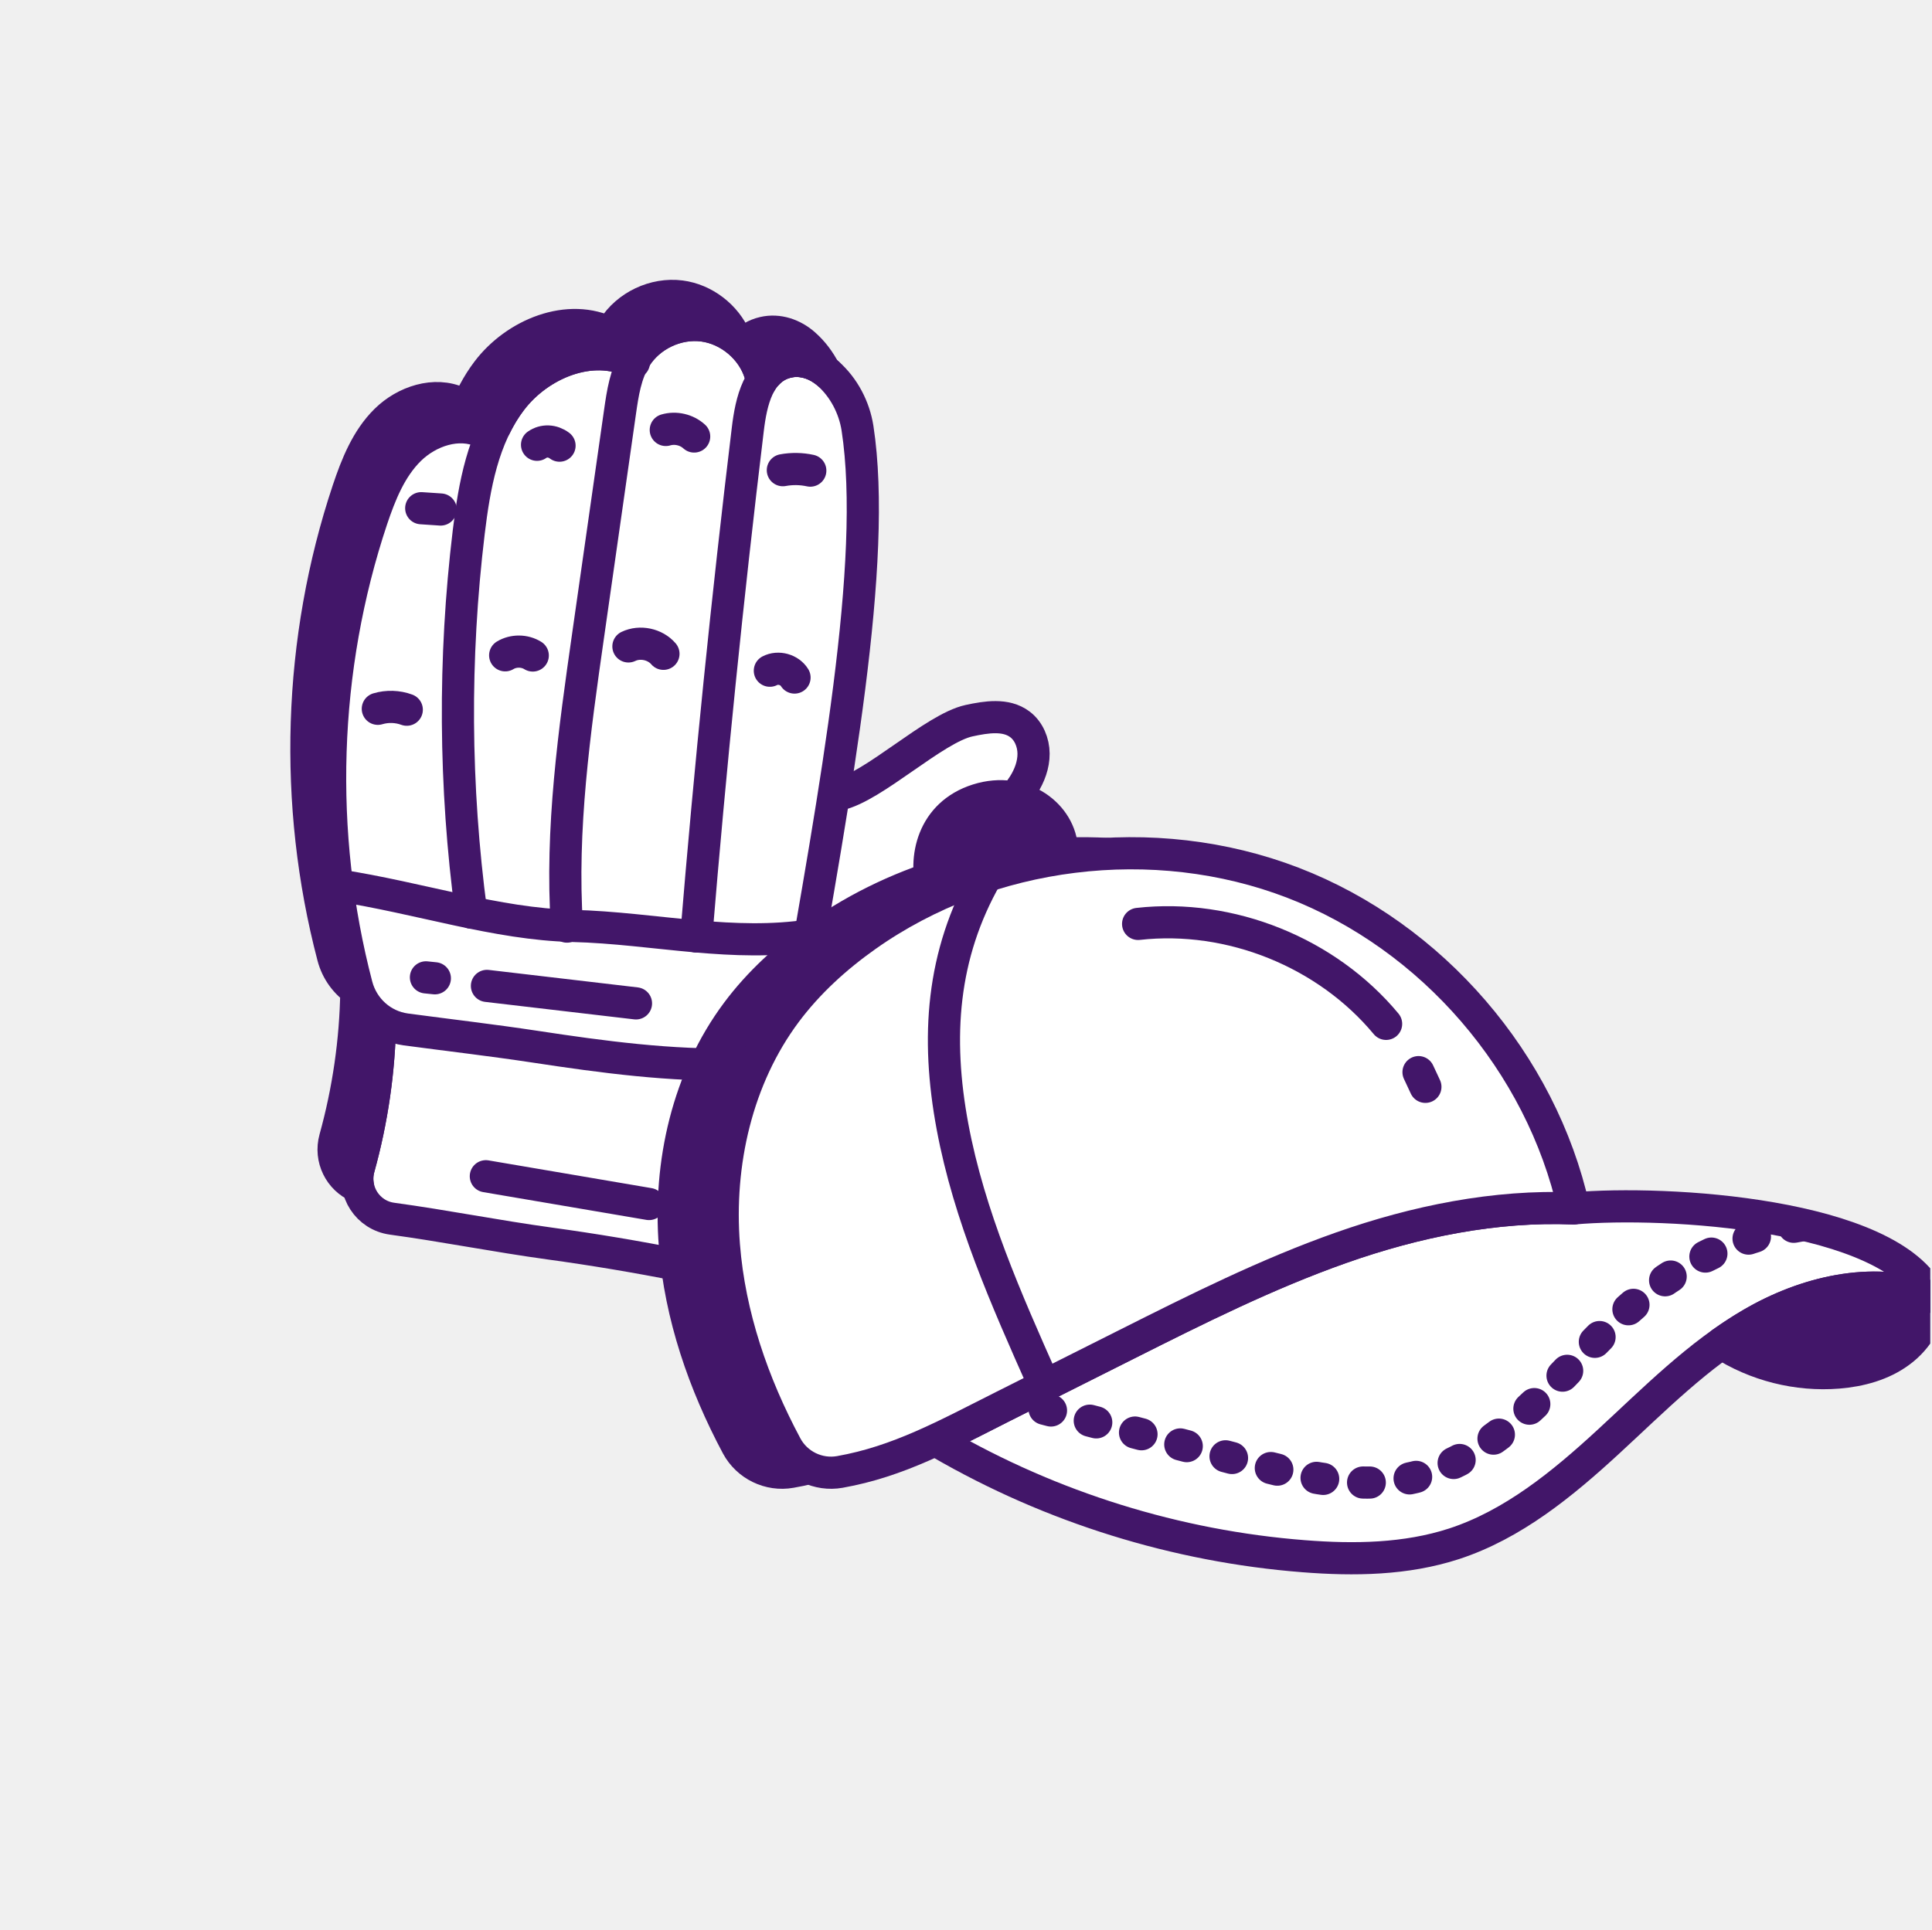
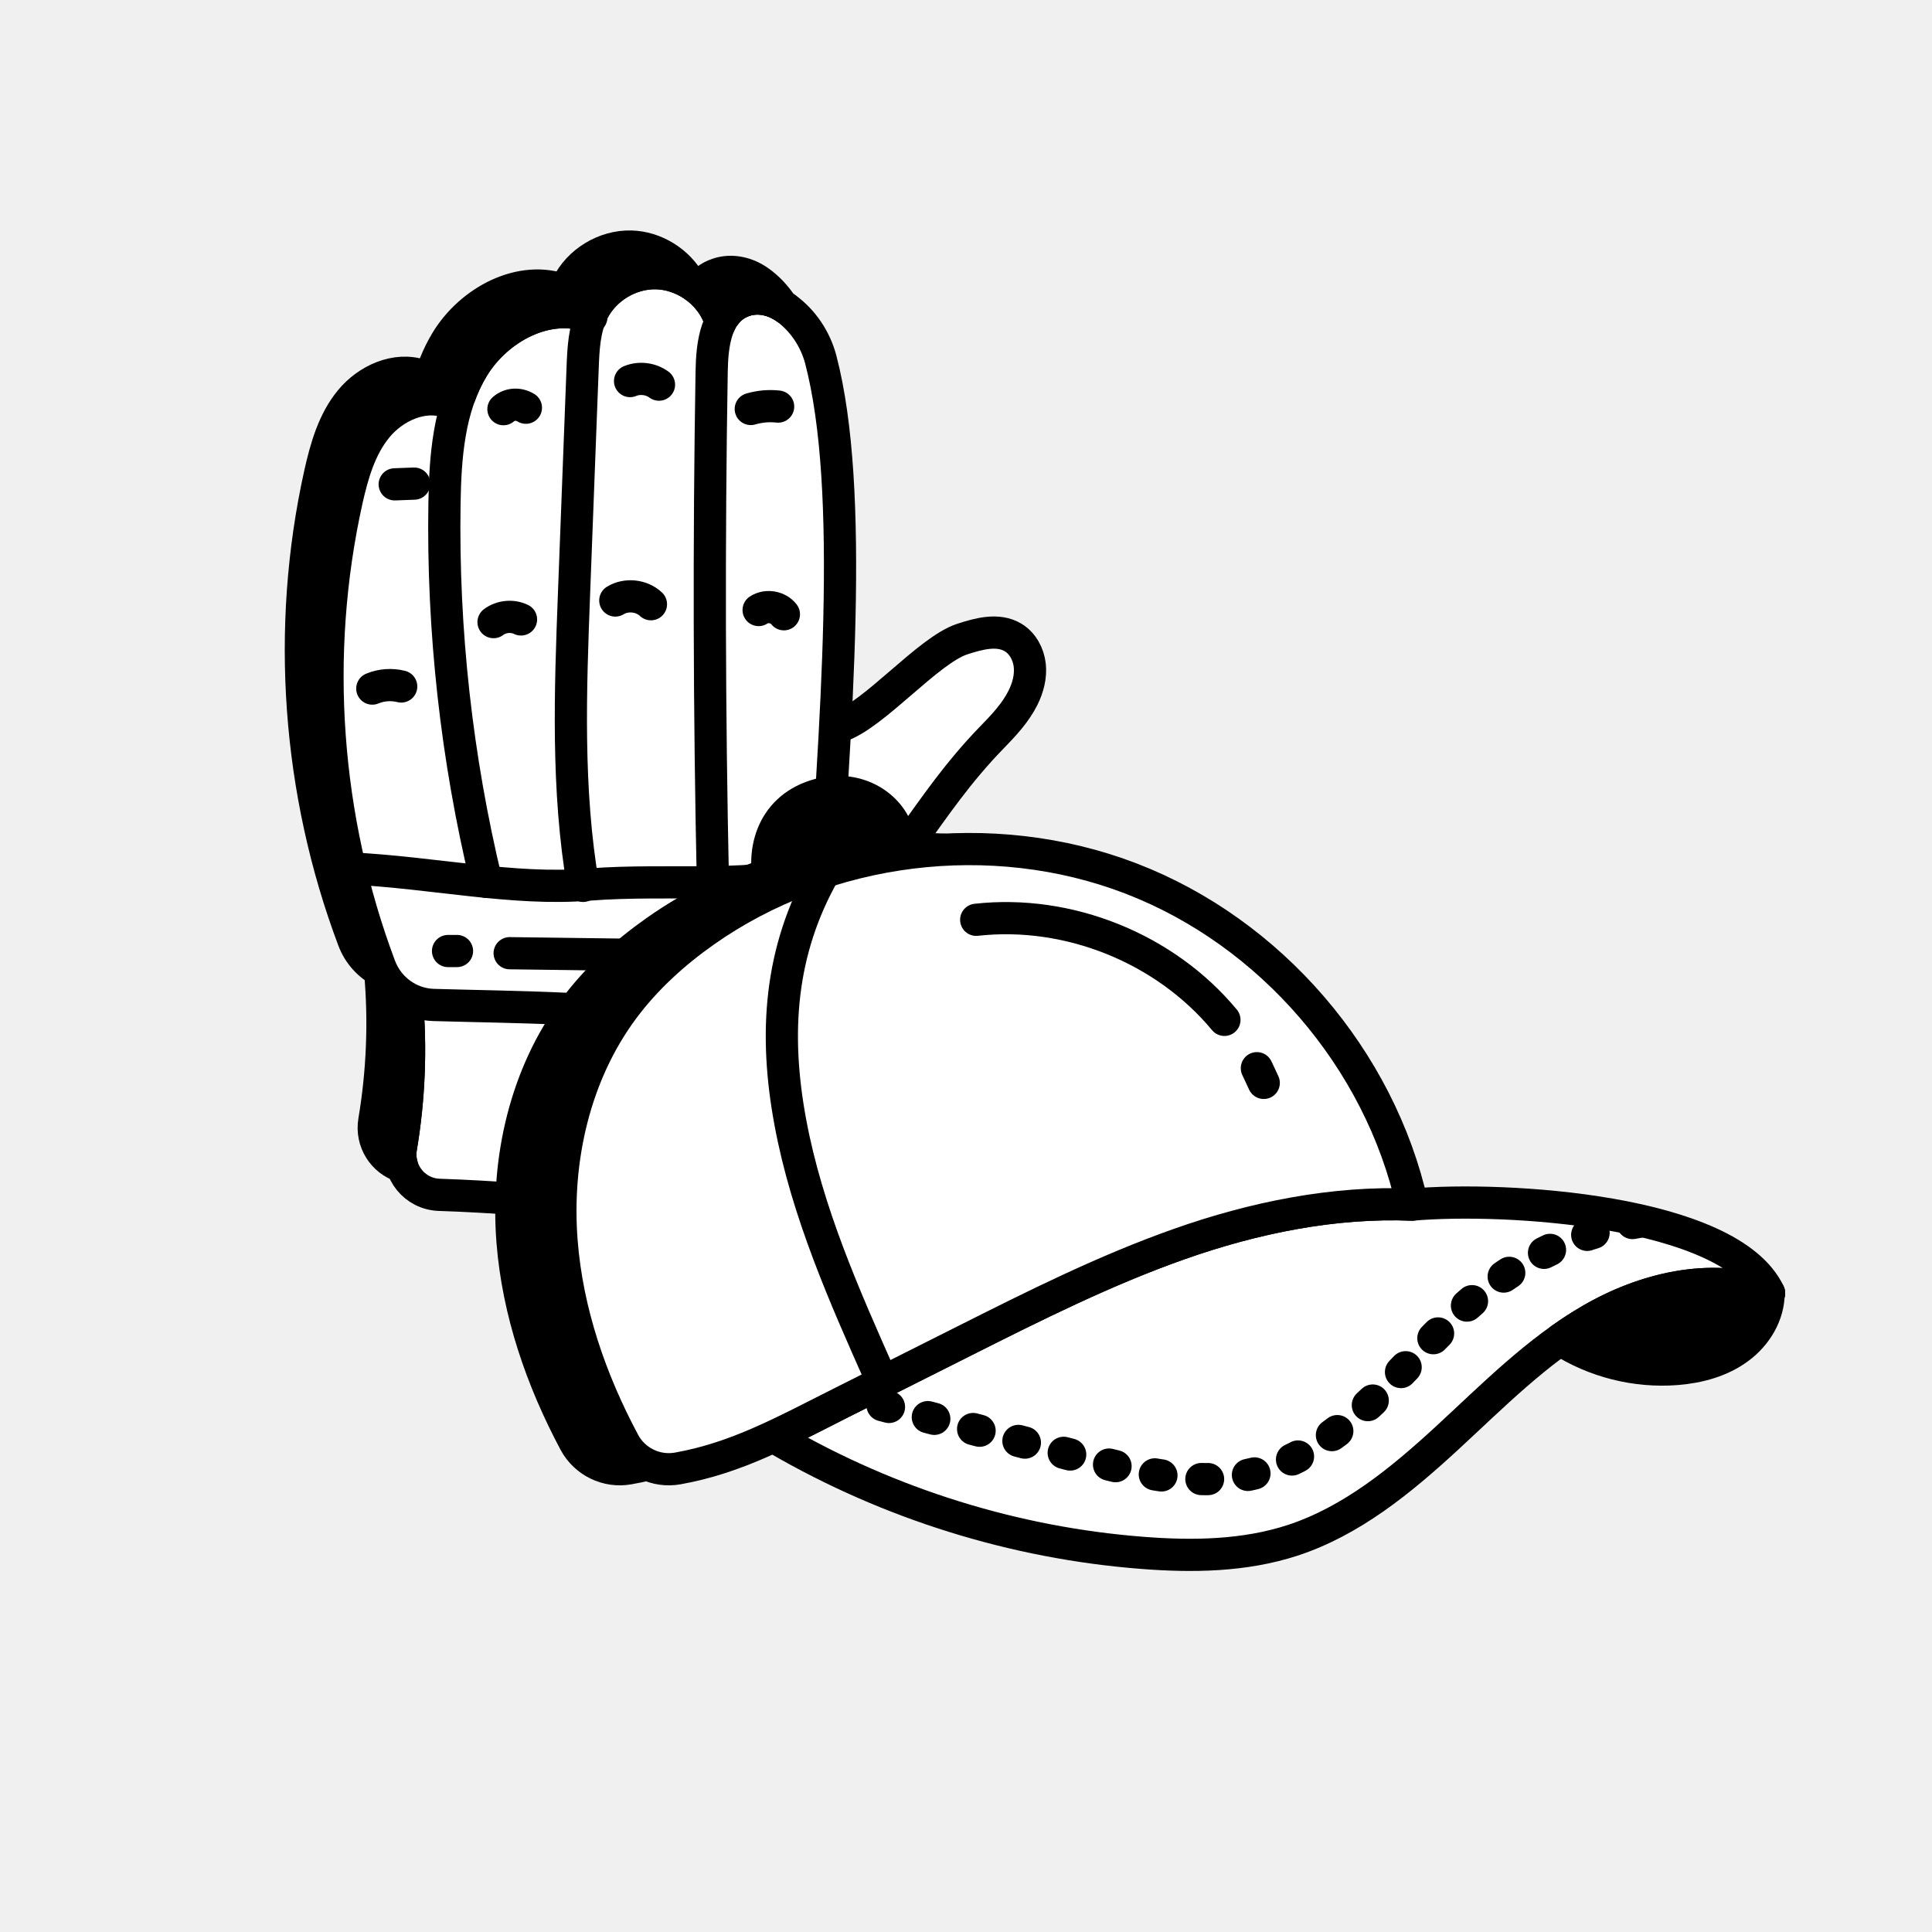
- <svg xmlns="http://www.w3.org/2000/svg" width="1081" height="1080" viewBox="0 0 1081 1080" fill="none">
-   <g clip-path="url(#clip0_428_50)">
-     <mask id="mask0_428_50" style="mask-type:luminance" maskUnits="userSpaceOnUse" x="0" y="0" width="1081" height="1080">
-       <path d="M1080.03 0H0.028V1080H1080.03V0Z" fill="white" />
+ <svg xmlns="http://www.w3.org/2000/svg" width="1080" height="1080" viewBox="0 0 1080 1080" fill="none">
+   <g clip-path="url(#clip0_437_1141)">
+     <mask id="mask0_437_1141" style="mask-type:luminance" maskUnits="userSpaceOnUse" x="0" y="0" width="1080" height="1080">
+       <path d="M1080 0H0V1080H1080V0Z" fill="white" />
    </mask>
-     <g mask="url(#mask0_428_50)">
-       <path d="M469.268 444.685C488.792 440.478 522.725 407.535 542.248 403.327C551.835 401.262 562.81 399.472 570.646 405.37C575.637 409.127 578.256 415.513 578.299 421.761C578.343 428.009 576.04 434.101 572.701 439.383C567.626 447.41 560.279 453.7 552.988 459.787C511.34 494.556 493.81 530.536 448.506 560.386" fill="white" />
-       <path d="M469.268 444.685C488.792 440.478 522.725 407.535 542.248 403.327C551.835 401.262 562.81 399.472 570.646 405.37C575.637 409.127 578.256 415.513 578.299 421.761C578.343 428.009 576.04 434.101 572.701 439.383C567.626 447.41 560.279 453.7 552.988 459.787C511.34 494.556 493.81 530.536 448.506 560.386" stroke="#421669" stroke-width="18" stroke-linecap="round" stroke-linejoin="round" />
-       <path d="M432.848 588.919C432.253 617.619 431.657 646.321 431.062 675.019C430.877 683.977 430.465 693.612 425.005 700.717C420.141 707.044 412 710.15 404.04 710.729C396.081 711.306 388.146 709.67 380.318 708.119C356.243 703.349 332.028 699.293 307.714 695.958C277.607 691.831 248.93 686.074 219.386 682.049C205.769 680.194 197.095 666.795 200.765 653.551C208.21 626.69 212.224 598.879 212.641 571.007" fill="white" />
-       <path d="M432.848 588.919C432.253 617.619 431.657 646.321 431.062 675.019C430.877 683.977 430.465 693.612 425.005 700.717C420.141 707.044 412 710.15 404.04 710.729C396.081 711.306 388.146 709.67 380.318 708.119C356.243 703.349 332.028 699.293 307.714 695.958C277.607 691.831 248.93 686.074 219.386 682.049C205.769 680.194 197.095 666.795 200.765 653.551C208.21 626.69 212.224 598.879 212.641 571.007" stroke="#421669" stroke-width="18" stroke-linecap="round" stroke-linejoin="round" />
-       <path d="M411.365 189.213C406.287 185.527 400.342 183.051 394.109 182.253C379.52 180.363 364.126 187.638 356.362 200.129C355.692 201.211 355.095 202.301 354.536 203.394L354.7 202.891C331.493 191.002 301.64 203.348 285.915 224.148C280.315 231.552 276.12 239.734 272.878 248.386L270.074 241.78C256.5 235.5 239.756 241.112 229.154 251.599C218.515 262.081 212.78 276.493 208.038 290.636C180.074 374.393 177.229 466.301 199.621 551.661C201.742 559.831 206.824 566.675 213.575 571.056L212.652 570.997C212.237 598.89 208.19 626.7 200.749 653.565C199.745 657.139 199.667 660.735 200.356 664.113C190.179 659.821 184.379 648.445 187.48 637.214C194.921 610.35 198.967 582.538 199.383 554.644L200.306 554.703C193.555 550.323 188.473 543.479 186.352 535.308C163.96 449.948 166.805 358.04 194.769 274.283C199.511 260.14 205.246 245.728 215.885 235.246C226.487 224.759 243.231 219.147 256.806 225.427L259.609 232.033C262.851 223.381 267.046 215.199 272.647 207.795C288.372 186.995 318.225 174.649 341.431 186.538L341.267 187.041C341.826 185.948 342.423 184.858 343.093 183.776C350.857 171.285 366.251 164.009 380.84 165.899C394.11 167.617 406.143 176.931 411.365 189.213Z" fill="#421669" />
-       <path d="M411.365 189.213C406.287 185.527 400.342 183.051 394.109 182.253C379.52 180.363 364.126 187.638 356.362 200.129C355.692 201.211 355.095 202.301 354.536 203.394L354.7 202.891C331.493 191.002 301.64 203.348 285.915 224.148C280.315 231.552 276.12 239.734 272.878 248.386L270.074 241.78C256.5 235.5 239.756 241.112 229.154 251.599C218.515 262.081 212.78 276.493 208.038 290.636C180.074 374.393 177.229 466.301 199.621 551.661C201.742 559.831 206.824 566.675 213.575 571.056L212.652 570.997C212.237 598.89 208.19 626.7 200.749 653.565C199.745 657.139 199.667 660.735 200.356 664.113C190.179 659.821 184.379 648.445 187.48 637.214C194.921 610.35 198.967 582.538 199.383 554.644L200.306 554.703C193.555 550.323 188.473 543.479 186.352 535.308C163.96 449.948 166.805 358.04 194.769 274.283C199.511 260.14 205.246 245.728 215.885 235.246C226.487 224.759 243.231 219.147 256.806 225.427L259.609 232.033C262.851 223.381 267.046 215.199 272.647 207.795C288.372 186.995 318.225 174.649 341.431 186.538L341.267 187.041C341.826 185.948 342.423 184.858 343.093 183.776C350.857 171.285 366.251 164.009 380.84 165.899C394.11 167.617 406.143 176.931 411.365 189.213Z" stroke="#421669" stroke-width="18" stroke-linecap="round" stroke-linejoin="round" />
-       <path d="M445.478 568.481C442.797 583.931 429.542 595.203 413.84 595.642C375.834 596.76 336.708 591.471 299.621 585.824C275.552 582.173 251.253 579.357 227.069 576.125C213.746 574.308 203.031 564.614 199.589 551.673C177.239 466.276 180.083 374.422 208.039 290.617C212.802 276.457 218.513 262.109 229.112 251.632C239.789 241.091 256.531 235.47 270.033 241.737L277.164 238.477C279.618 233.442 282.545 228.67 285.946 224.163C301.54 203.482 331.128 191.193 354.239 202.678C354.617 201.788 355.138 200.914 355.657 200.038C363.463 187.553 378.803 180.286 393.406 182.165C408.002 184.114 421.018 195.047 425.348 209.081L429.423 209.076C432.245 206.01 435.919 203.676 440.608 202.592C448.745 200.651 457.159 203.6 463.377 209.109C472.147 216.885 477.988 228.074 479.788 239.628C491.25 314.24 467.501 442.093 445.478 568.481Z" fill="white" />
-       <path d="M445.478 568.481C442.797 583.931 429.542 595.203 413.84 595.642C375.834 596.76 336.708 591.471 299.621 585.824C275.552 582.173 251.253 579.357 227.069 576.125C213.746 574.308 203.031 564.614 199.589 551.673C177.239 466.276 180.083 374.422 208.039 290.617C212.802 276.457 218.513 262.109 229.112 251.632C239.789 241.091 256.531 235.47 270.033 241.737L277.164 238.477C279.618 233.442 282.545 228.67 285.946 224.163C301.54 203.482 331.128 191.193 354.239 202.678C354.617 201.788 355.138 200.914 355.657 200.038C363.463 187.553 378.803 180.286 393.406 182.165C408.002 184.114 421.018 195.047 425.348 209.081L429.423 209.076C432.245 206.01 435.919 203.676 440.608 202.592C448.745 200.651 457.159 203.6 463.377 209.109C472.147 216.885 477.988 228.074 479.788 239.628C491.25 314.24 467.501 442.093 445.478 568.481Z" stroke="#421669" stroke-width="18" stroke-linecap="round" stroke-linejoin="round" />
-       <path d="M463.377 209.115C457.137 203.572 448.727 200.654 440.601 202.56C424.263 206.392 420.288 224.747 418.42 240.199C406.999 334.641 397.38 429.302 389.568 524.111" stroke="#421669" stroke-width="18" stroke-linecap="round" stroke-linejoin="round" />
-       <path d="M263.652 510.76C254.217 440.191 253.754 368.428 262.277 297.744C265.399 271.854 270.193 244.961 285.92 224.161C301.648 203.36 331.489 191.003 354.697 202.897" stroke="#421669" stroke-width="18" stroke-linecap="round" stroke-linejoin="round" />
-       <path d="M317.217 518.581C313.628 463.989 321.382 409.358 329.116 355.197C335.045 313.664 340.976 272.131 346.906 230.597C348.414 220.035 350.044 209.128 355.68 200.069C363.449 187.582 378.827 180.292 393.412 182.185C407.996 184.076 421.006 195.048 425.332 209.105" stroke="#421669" stroke-width="18" stroke-linecap="round" stroke-linejoin="round" />
-       <path d="M461.362 207.458C455.399 203.011 447.895 200.856 440.587 202.547C433.583 204.159 428.86 208.495 425.565 214.096C425.987 211.836 426.159 210.183 426.004 209.165C424.084 202.984 420.541 197.413 415.842 192.949C418.741 189.722 422.487 187.29 427.318 186.195C435.466 184.295 443.855 187.211 450.112 192.766C454.74 196.85 458.525 201.887 461.362 207.458Z" fill="#421669" />
-       <path d="M461.362 207.458C455.399 203.011 447.895 200.856 440.587 202.547C433.583 204.159 428.86 208.495 425.565 214.096C425.987 211.836 426.159 210.183 426.004 209.165C424.084 202.984 420.541 197.413 415.842 192.949C418.741 189.722 422.487 187.29 427.318 186.195C435.466 184.295 443.855 187.211 450.112 192.766C454.74 196.85 458.525 201.887 461.362 207.458Z" stroke="#421669" stroke-width="18" stroke-linecap="round" stroke-linejoin="round" />
-       <path d="M188.615 495.386C235.195 502.577 277.769 517.188 320.238 518.192C343.471 518.755 366.536 522.01 389.581 524.038C410.821 525.914 432.021 526.747 453.388 523.474" stroke="#421669" stroke-width="18" stroke-linecap="round" stroke-linejoin="round" />
-       <path d="M211.402 396.682C216.668 395.104 222.443 395.287 227.598 397.192" stroke="#421669" stroke-width="18" stroke-linecap="round" stroke-linejoin="round" />
-       <path d="M235.687 284.422C239.313 284.664 242.941 284.907 246.568 285.149" stroke="#421669" stroke-width="18" stroke-linecap="round" stroke-linejoin="round" />
-       <path d="M282.658 366.75C287.291 363.951 293.493 363.993 298.09 366.851" stroke="#421669" stroke-width="18" stroke-linecap="round" stroke-linejoin="round" />
-       <path d="M351.616 361.775C358.089 358.672 366.546 360.456 371.213 365.91" stroke="#421669" stroke-width="18" stroke-linecap="round" stroke-linejoin="round" />
-       <path d="M372.523 240.63C377.969 239.02 384.211 240.459 388.401 244.293" stroke="#421669" stroke-width="18" stroke-linecap="round" stroke-linejoin="round" />
-       <path d="M300.492 248.924C304.237 246.289 309.182 246.481 313.069 249.413" stroke="#421669" stroke-width="18" stroke-linecap="round" stroke-linejoin="round" />
-       <path d="M430.751 375.371C435.407 372.933 441.814 374.705 444.556 379.188" stroke="#421669" stroke-width="18" stroke-linecap="round" stroke-linejoin="round" />
-       <path d="M438.025 263.143C443.09 262.204 448.342 262.287 453.375 263.384" stroke="#421669" stroke-width="18" stroke-linecap="round" stroke-linejoin="round" />
-       <path d="M271.841 658.291C302.277 663.472 332.714 668.655 363.15 673.836" stroke="#421669" stroke-width="18" stroke-linecap="round" stroke-linejoin="round" />
-       <path d="M387.444 676.648C388.736 676.639 390.028 676.632 391.32 676.621" stroke="#421669" stroke-width="18" stroke-linecap="round" stroke-linejoin="round" />
-       <path d="M238.324 546.986L243.309 547.505" stroke="#421669" stroke-width="18" stroke-linecap="round" stroke-linejoin="round" />
-       <path d="M272.461 551.766C300.257 555.027 328.053 558.289 355.849 561.55" stroke="#421669" stroke-width="18" stroke-linecap="round" stroke-linejoin="round" />
+     <g mask="url(#mask0_437_1141)">
+       <path d="M469.565 405.96C488.548 399.754 518.887 363.474 537.87 357.267C547.191 354.22 557.922 351.303 566.326 356.358C571.68 359.578 574.946 365.658 575.636 371.868C576.326 378.078 574.667 384.376 571.893 389.975C567.676 398.485 561.02 405.502 554.399 412.311C516.575 451.206 502.865 488.808 460.896 523.189" fill="white" />
+       <path d="M469.565 405.96C488.548 399.754 518.887 363.474 537.87 357.267C547.191 354.22 557.922 351.303 566.326 356.358C571.68 359.578 574.946 365.658 575.636 371.868C576.326 378.078 574.667 384.376 571.893 389.975C567.676 398.485 561.02 405.502 554.399 412.311C516.575 451.206 502.865 488.808 460.896 523.189" stroke="black" stroke-width="18" stroke-linecap="round" stroke-linejoin="round" />
+       <path d="M448.277 553.19C450.657 581.797 453.037 610.406 455.417 639.012C456.16 647.941 456.748 657.567 452.053 665.199C447.871 671.996 440.095 675.928 432.238 677.328C424.381 678.726 416.32 677.921 408.373 677.189C383.934 674.937 359.429 673.411 334.9 672.612C304.528 671.625 275.409 668.868 245.607 667.924C231.871 667.49 221.856 655.061 224.135 641.508C228.758 614.02 229.87 585.943 227.399 558.178" fill="white" />
+       <path d="M448.277 553.19C450.657 581.797 453.037 610.406 455.417 639.012C456.16 647.941 456.748 657.567 452.053 665.199C447.871 671.996 440.095 675.928 432.238 677.328C424.381 678.726 416.32 677.921 408.373 677.189C383.934 674.937 359.429 673.411 334.9 672.612C304.528 671.625 275.409 668.868 245.607 667.924C231.871 667.49 221.856 655.061 224.135 641.508C228.758 614.02 229.87 585.943 227.399 558.178" stroke="black" stroke-width="18" stroke-linecap="round" stroke-linejoin="round" />
+       <path d="M385.517 157.858C380.085 154.717 373.915 152.87 367.633 152.722C352.927 152.353 338.369 161.183 331.94 174.411C331.386 175.556 330.905 176.702 330.462 177.847L330.573 177.33C306.26 167.908 277.846 183.279 264.36 205.596C259.556 213.54 256.231 222.112 253.903 231.054L250.43 224.773C236.278 219.933 220.205 227.249 210.746 238.777C201.25 250.305 197.038 265.233 193.786 279.791C174.646 365.994 181.334 457.702 212.445 540.284C215.401 548.191 221.165 554.472 228.333 558.13L227.409 558.167C229.885 585.953 228.739 614.033 224.12 641.524C223.492 645.182 223.787 648.767 224.822 652.056C214.255 648.841 207.308 638.126 209.229 626.635C213.848 599.145 214.993 571.063 212.518 543.276L213.442 543.239C206.274 539.582 200.51 533.301 197.554 525.393C166.443 442.811 159.755 351.103 178.895 264.9C182.147 250.342 186.359 235.414 195.855 223.886C205.314 212.358 221.387 205.042 235.539 209.882L239.012 216.163C241.34 207.221 244.665 198.649 249.469 190.705C262.956 168.388 291.37 153.017 315.682 162.439L315.571 162.956C316.014 161.811 316.495 160.665 317.049 159.52C323.478 146.292 338.036 137.461 352.742 137.83C366.119 138.164 379.051 146.182 385.517 157.858Z" fill="black" />
+       <path d="M385.517 157.858C380.085 154.717 373.915 152.87 367.633 152.722C352.927 152.353 338.369 161.183 331.94 174.411C331.386 175.556 330.905 176.702 330.462 177.847L330.573 177.33C306.26 167.908 277.846 183.279 264.36 205.596C259.556 213.54 256.231 222.112 253.903 231.054L250.43 224.773C236.278 219.933 220.205 227.249 210.746 238.777C201.25 250.305 197.038 265.233 193.786 279.791C174.646 365.994 181.334 457.702 212.445 540.284C215.401 548.191 221.165 554.472 228.333 558.13L227.409 558.167C229.885 585.953 228.739 614.033 224.12 641.524C223.492 645.182 223.787 648.767 224.822 652.056C214.255 648.841 207.308 638.126 209.229 626.635C213.848 599.145 214.993 571.063 212.518 543.276L213.442 543.239C206.274 539.582 200.51 533.301 197.554 525.393C166.443 442.811 159.755 351.103 178.895 264.9C182.147 250.342 186.359 235.414 195.855 223.886C205.314 212.358 221.387 205.042 235.539 209.882L239.012 216.163C241.34 207.221 244.665 198.649 249.469 190.705C262.956 168.388 291.37 153.017 315.682 162.439L315.571 162.956C316.014 161.811 316.495 160.665 317.049 159.52C323.478 146.292 338.036 137.461 352.742 137.83C366.119 138.164 379.051 146.182 385.517 157.858Z" stroke="black" stroke-width="18" stroke-linecap="round" stroke-linejoin="round" />
+       <path d="M458.722 531.554C457.656 547.198 445.639 559.783 430.067 561.845C392.381 566.893 352.918 565.684 315.446 563.908C291.128 562.769 266.668 562.485 242.279 561.774C228.84 561.347 217.179 552.815 212.415 540.3C181.342 457.676 174.658 366.022 193.785 279.772C197.056 265.195 201.251 250.333 210.708 238.814C220.236 227.224 236.306 219.9 250.384 224.735L257.139 220.754C259.059 215.492 261.476 210.443 264.392 205.608C277.76 183.423 305.917 168.136 330.093 177.166C330.377 176.242 330.804 175.318 331.23 174.393C337.701 161.167 352.206 152.351 366.925 152.707C381.644 153.134 395.722 162.661 401.482 176.171L405.535 175.744C408.024 172.402 411.437 169.7 415.988 168.136C423.881 165.363 432.555 167.425 439.31 172.26C448.838 179.086 455.806 189.61 458.793 200.916C477.92 273.94 467.539 403.565 458.722 531.554Z" fill="white" />
+       <path d="M458.722 531.554C457.656 547.198 445.639 559.783 430.067 561.845C392.381 566.893 352.918 565.684 315.446 563.908C291.128 562.769 266.668 562.485 242.279 561.774C228.84 561.347 217.179 552.815 212.415 540.3C181.342 457.676 174.658 366.022 193.785 279.772C197.056 265.195 201.251 250.333 210.708 238.814C220.236 227.224 236.306 219.9 250.384 224.735L257.139 220.754C259.059 215.492 261.476 210.443 264.392 205.608C277.76 183.423 305.917 168.136 330.093 177.166C330.377 176.242 330.804 175.318 331.23 174.393C337.701 161.167 352.206 152.351 366.925 152.707C381.644 153.134 395.722 162.661 401.482 176.171L405.535 175.744C408.024 172.402 411.437 169.7 415.988 168.136C423.881 165.363 432.555 167.425 439.31 172.26C448.838 179.086 455.806 189.61 458.793 200.916C477.92 273.94 467.539 403.565 458.722 531.554Z" stroke="black" stroke-width="18" stroke-linecap="round" stroke-linejoin="round" />
+       <path d="M439.311 172.267C432.53 167.4 423.863 165.368 415.978 168.105C400.125 173.609 398.072 192.277 397.814 207.839C396.235 302.956 396.47 398.104 398.518 493.212" stroke="black" stroke-width="18" stroke-linecap="round" stroke-linejoin="round" />
+       <path d="M271.897 492.972C255.205 423.76 247.313 352.431 248.47 281.244C248.894 255.17 250.877 227.925 264.366 205.608C277.855 183.29 306.256 167.91 330.571 177.336" stroke="black" stroke-width="18" stroke-linecap="round" stroke-linejoin="round" />
+       <path d="M325.984 495.204C316.761 441.277 318.816 386.137 320.899 331.467C322.496 289.543 324.094 247.619 325.691 205.694C326.097 195.033 326.589 184.016 331.256 174.422C337.69 161.197 352.231 152.354 366.933 152.726C381.635 153.097 395.711 162.663 401.469 176.196" stroke="black" stroke-width="18" stroke-linecap="round" stroke-linejoin="round" />
+       <path d="M437.135 170.827C430.743 167.021 423.057 165.655 415.963 168.094C409.164 170.422 404.915 175.224 402.218 181.136C402.403 178.845 402.403 177.183 402.144 176.186C399.594 170.237 395.493 165.063 390.357 161.11C392.906 157.6 396.38 154.793 401.072 153.204C408.979 150.47 417.625 152.502 424.424 157.379C429.45 160.962 433.736 165.58 437.135 170.827Z" fill="black" />
+       <path d="M437.135 170.827C430.743 167.021 423.057 165.655 415.963 168.094C409.164 170.422 404.915 175.224 402.218 181.136C402.403 178.845 402.403 177.183 402.144 176.186C399.594 170.237 395.493 165.063 390.357 161.11C392.906 157.6 396.38 154.793 401.072 153.204C408.979 150.47 417.625 152.502 424.424 157.379C429.45 160.962 433.736 165.58 437.135 170.827Z" stroke="black" stroke-width="18" stroke-linecap="round" stroke-linejoin="round" />
+       <path d="M195.671 485.452C242.745 487.78 286.604 497.904 328.948 494.505C352.115 492.658 375.393 493.507 398.524 493.138C419.844 492.805 441.016 491.438 461.929 485.97" stroke="black" stroke-width="18" stroke-linecap="round" stroke-linejoin="round" />
+       <path d="M208.114 384.918C213.188 382.804 218.951 382.388 224.276 383.748" stroke="black" stroke-width="18" stroke-linecap="round" stroke-linejoin="round" />
+       <path d="M220.643 270.747C224.275 270.612 227.909 270.478 231.541 270.343" stroke="black" stroke-width="18" stroke-linecap="round" stroke-linejoin="round" />
+       <path d="M275.887 347.768C280.206 344.505 286.379 343.904 291.247 346.271" stroke="black" stroke-width="18" stroke-linecap="round" stroke-linejoin="round" />
+       <path d="M343.959 335.679C350.076 331.922 358.672 332.821 363.879 337.762" stroke="black" stroke-width="18" stroke-linecap="round" stroke-linejoin="round" />
+       <path d="M352.209 213.02C357.459 210.855 363.816 211.64 368.381 215.019" stroke="black" stroke-width="18" stroke-linecap="round" stroke-linejoin="round" />
+       <path d="M281.424 228.729C284.876 225.72 289.814 225.399 293.984 227.913" stroke="black" stroke-width="18" stroke-linecap="round" stroke-linejoin="round" />
+       <path d="M424.077 341.007C428.455 338.1 435.011 339.199 438.203 343.374" stroke="black" stroke-width="18" stroke-linecap="round" stroke-linejoin="round" />
+       <path d="M419.69 228.629C424.63 227.171 429.863 226.709 434.982 227.279" stroke="black" stroke-width="18" stroke-linecap="round" stroke-linejoin="round" />
+       <path d="M295.319 638.862C326.128 640.864 356.938 642.867 387.747 644.868" stroke="black" stroke-width="18" stroke-linecap="round" stroke-linejoin="round" />
+       <path d="M412.202 645.149C413.486 645.006 414.77 644.865 416.054 644.721" stroke="black" stroke-width="18" stroke-linecap="round" stroke-linejoin="round" />
+       <path d="M250.456 531.626H255.468" stroke="black" stroke-width="18" stroke-linecap="round" stroke-linejoin="round" />
+       <path d="M284.905 532.846C312.889 533.211 340.873 533.577 368.857 533.942" stroke="black" stroke-width="18" stroke-linecap="round" stroke-linejoin="round" />
    </g>
-     <path d="M619.428 477.906C571.388 480.338 524.092 495.946 484.836 523.648C467.809 535.675 452.202 549.865 439.703 566.553C412.204 603.377 401.46 651.145 405.042 696.955C408.15 736.279 421.258 774.318 439.906 809.25C442.879 814.79 447.541 819.047 453.014 821.547C449.568 822.425 446.055 823.17 442.474 823.778C430.447 825.94 418.285 819.994 412.475 809.252C393.827 774.32 380.719 736.28 377.611 696.957C374.03 651.147 384.84 603.378 412.34 566.554C424.772 549.865 440.38 535.676 457.407 523.65C504.162 490.61 562.335 474.866 619.428 477.906Z" fill="#421669" />
-     <path d="M619.428 477.906C571.388 480.338 524.092 495.946 484.836 523.648C467.809 535.675 452.202 549.865 439.703 566.553C412.204 603.377 401.46 651.145 405.042 696.955C408.15 736.279 421.258 774.318 439.906 809.25C442.879 814.79 447.541 819.047 453.014 821.547C449.568 822.425 446.055 823.17 442.474 823.778C430.447 825.94 418.285 819.994 412.475 809.252C393.827 774.32 380.719 736.28 377.611 696.957C374.03 651.147 384.84 603.378 412.34 566.554C424.772 549.865 440.38 535.676 457.407 523.65C504.162 490.61 562.335 474.866 619.428 477.906Z" stroke="#421669" stroke-width="18" stroke-linecap="round" stroke-linejoin="round" />
-     <path d="M1080.03 725.741C1047.26 714.255 1010.16 723.241 980.165 740.741C950.098 758.173 925.437 783.374 899.897 806.886C874.289 830.468 846.655 853.171 813.615 863.98C786.656 872.764 757.67 873.169 729.427 870.939C658.212 865.4 588.281 843.575 526.458 807.764C527.336 806.211 528.282 804.657 529.161 803.171C539.566 798.239 550.106 792.765 561.39 787.022C584.295 775.537 607.132 764.052 629.97 752.564C669.361 732.767 708.887 712.97 750.44 698.308C791.993 683.646 836.52 674.458 880.572 676.282C931.99 671.755 1058.07 679.12 1080.03 725.741Z" fill="white" />
-     <path d="M1080.03 725.741C1047.26 714.255 1010.16 723.241 980.165 740.741C950.098 758.173 925.437 783.374 899.897 806.886C874.289 830.468 846.655 853.171 813.615 863.98C786.656 872.764 757.67 873.169 729.427 870.939C658.212 865.4 588.281 843.575 526.458 807.764C527.336 806.211 528.282 804.657 529.161 803.171C539.566 798.239 550.106 792.765 561.39 787.022C584.295 775.537 607.132 764.052 629.97 752.564C669.361 732.767 708.887 712.97 750.44 698.308C791.993 683.646 836.52 674.458 880.572 676.282C931.99 671.755 1058.07 679.12 1080.03 725.741Z" stroke="#421669" stroke-width="18" stroke-linecap="round" stroke-linejoin="round" />
-     <path d="M1080.03 725.74C1079.96 725.74 1079.83 725.673 1079.76 725.673V725.266C1079.89 725.401 1079.96 725.604 1080.03 725.74Z" fill="white" />
-     <path d="M1080.03 725.74C1079.96 725.74 1079.83 725.673 1079.76 725.673V725.266C1079.89 725.401 1079.96 725.604 1080.03 725.74Z" stroke="#421669" stroke-width="18" stroke-linecap="round" stroke-linejoin="round" />
-     <path d="M469.902 823.782C457.844 825.923 445.66 820.019 439.886 809.219C421.232 774.328 408.128 736.313 405.038 696.963C401.44 651.141 412.219 603.403 439.714 566.572C452.179 549.874 467.793 535.678 484.816 523.658C553.032 475.497 645.63 464.023 723.539 494.074C801.448 524.127 862.355 594.813 880.559 676.308C836.537 674.487 791.968 683.636 750.416 698.286C708.863 712.936 669.366 732.778 629.999 752.565C607.132 764.058 584.265 775.553 561.398 787.046C529.02 803.321 502.878 817.927 469.902 823.782Z" fill="white" />
-     <path d="M469.902 823.782C457.844 825.923 445.66 820.019 439.886 809.219C421.232 774.328 408.128 736.313 405.038 696.963C401.44 651.141 412.219 603.403 439.714 566.572C452.179 549.874 467.793 535.678 484.816 523.658C553.032 475.497 645.63 464.023 723.539 494.074C801.448 524.127 862.355 594.813 880.559 676.308C836.537 674.487 791.968 683.636 750.416 698.286C708.863 712.936 669.366 732.778 629.999 752.565C607.132 764.058 584.265 775.553 561.398 787.046C529.02 803.321 502.878 817.927 469.902 823.782Z" stroke="#421669" stroke-width="18" stroke-linecap="round" stroke-linejoin="round" />
-     <path d="M1079.76 725.672C1079.83 737.766 1072.87 749.253 1063.14 756.414C1053.21 763.846 1040.77 767.157 1028.41 768.17C1005.64 769.994 982.396 764.116 963.207 751.751C968.681 747.832 974.356 744.116 980.166 740.738C1010.1 723.307 1047.06 714.32 1079.76 725.672Z" fill="#421669" />
-     <path d="M1079.76 725.672C1079.83 737.766 1072.87 749.253 1063.14 756.414C1053.21 763.846 1040.77 767.157 1028.41 768.17C1005.64 769.994 982.396 764.116 963.207 751.751C968.681 747.832 974.356 744.116 980.166 740.738C1010.1 723.307 1047.06 714.32 1079.76 725.672Z" stroke="#421669" stroke-width="18" stroke-linecap="round" stroke-linejoin="round" />
-     <path d="M1007.35 685.912C976.835 691.014 947.628 703.774 923.152 722.7C900.725 740.041 882.542 762.158 862.35 782.056C842.157 801.954 818.859 820.21 791.289 826.812C760.271 834.242 727.889 826.107 697.039 818.007C656.539 807.373 616.04 796.739 575.539 786.103" stroke="#421669" stroke-width="18" stroke-linecap="round" stroke-linejoin="round" stroke-dasharray="3.74 22.44" />
-     <path d="M551.985 490.275C526.859 534.362 523.643 580.644 532.95 630.527C542.257 680.41 563.052 727.302 583.679 773.665" stroke="#421669" stroke-width="18" stroke-linecap="round" stroke-linejoin="round" />
-     <path d="M594.177 475.487C593.641 456.708 572.436 439.628 547.071 447.619C521.641 455.631 516.609 480.647 521.946 498.501" fill="#421669" />
-     <path d="M594.177 475.487C593.641 456.708 572.436 439.628 547.071 447.619C521.641 455.631 516.609 480.647 521.946 498.501" stroke="#421669" stroke-width="18" stroke-linecap="round" stroke-linejoin="round" />
-     <path d="M636.803 517.074C688.444 511.286 742.371 533.026 775.559 573.011" stroke="#421669" stroke-width="18" stroke-linecap="round" stroke-linejoin="round" />
-     <path d="M793.701 600.029C794.98 602.769 796.261 605.511 797.539 608.251" stroke="#421669" stroke-width="18" stroke-linecap="round" stroke-linejoin="round" />
+     <path d="M528.328 475.006C480.288 477.438 432.992 493.046 393.736 520.748C376.709 532.775 361.102 546.965 348.603 563.653C321.104 600.477 310.36 648.245 313.942 694.055C317.05 733.379 330.158 771.418 348.806 806.35C351.779 811.89 356.441 816.147 361.914 818.647C358.468 819.525 354.955 820.27 351.374 820.878C339.347 823.04 327.185 817.094 321.375 806.352C302.727 771.42 289.619 733.38 286.511 694.057C282.93 648.247 293.74 600.478 321.24 563.654C333.672 546.965 349.28 532.776 366.307 520.75C413.062 487.71 471.235 471.966 528.328 475.006Z" fill="black" />
+     <path d="M528.328 475.006C480.288 477.438 432.992 493.046 393.736 520.748C376.709 532.775 361.102 546.965 348.603 563.653C321.104 600.477 310.36 648.245 313.942 694.055C317.05 733.379 330.158 771.418 348.806 806.35C351.779 811.89 356.441 816.147 361.914 818.647C358.468 819.525 354.955 820.27 351.374 820.878C339.347 823.04 327.185 817.094 321.375 806.352C302.727 771.42 289.619 733.38 286.511 694.057C282.93 648.247 293.74 600.478 321.24 563.654C333.672 546.965 349.28 532.776 366.307 520.75C413.062 487.71 471.235 471.966 528.328 475.006Z" stroke="black" stroke-width="18" stroke-linecap="round" stroke-linejoin="round" />
+     <path d="M988.928 722.84C956.159 711.354 919.064 720.34 889.065 737.84C858.998 755.272 834.337 780.473 808.797 803.985C783.189 827.567 755.555 850.27 722.515 861.079C695.556 869.863 666.57 870.268 638.327 868.038C567.112 862.499 497.181 840.674 435.358 804.863C436.236 803.31 437.182 801.756 438.061 800.27C448.466 795.338 459.006 789.864 470.29 784.121C493.195 772.636 516.032 761.151 538.87 749.663C578.261 729.866 617.787 710.069 659.34 695.407C700.893 680.745 745.42 671.557 789.472 673.381C840.89 668.854 966.969 676.219 988.928 722.84Z" fill="white" />
+     <path d="M988.928 722.84C956.159 711.354 919.064 720.34 889.065 737.84C858.998 755.272 834.337 780.473 808.797 803.985C783.189 827.567 755.555 850.27 722.515 861.079C695.556 869.863 666.57 870.268 638.327 868.038C567.112 862.499 497.181 840.674 435.358 804.863C436.236 803.31 437.182 801.756 438.061 800.27C448.466 795.338 459.006 789.864 470.29 784.121C493.195 772.636 516.032 761.151 538.87 749.663C578.261 729.866 617.787 710.069 659.34 695.407C700.893 680.745 745.42 671.557 789.472 673.381C840.89 668.854 966.969 676.219 988.928 722.84Z" stroke="black" stroke-width="18" stroke-linecap="round" stroke-linejoin="round" />
+     <path d="M988.928 722.839C988.86 722.839 988.725 722.772 988.658 722.772V722.365C988.792 722.5 988.86 722.703 988.928 722.839Z" fill="white" />
+     <path d="M988.928 722.839C988.86 722.839 988.725 722.772 988.658 722.772V722.365C988.792 722.5 988.86 722.703 988.928 722.839Z" stroke="black" stroke-width="18" stroke-linecap="round" stroke-linejoin="round" />
+     <path d="M378.802 820.881C366.744 823.022 354.56 817.118 348.786 806.318C330.132 771.427 317.028 733.412 313.938 694.062C310.34 648.24 321.119 600.502 348.614 563.671C361.079 546.973 376.693 532.777 393.716 520.757C461.932 472.596 554.53 461.122 632.439 491.173C710.348 521.226 771.255 591.912 789.459 673.407C745.437 671.586 700.868 680.735 659.316 695.385C617.763 710.035 578.266 729.877 538.899 749.664C516.032 761.157 493.165 772.652 470.298 784.145C437.92 800.42 411.778 815.026 378.802 820.881Z" fill="white" />
+     <path d="M378.802 820.881C366.744 823.022 354.56 817.118 348.786 806.318C330.132 771.427 317.028 733.412 313.938 694.062C310.34 648.24 321.119 600.502 348.614 563.671C361.079 546.973 376.693 532.777 393.716 520.757C461.932 472.596 554.53 461.122 632.439 491.173C710.348 521.226 771.255 591.912 789.459 673.407C745.437 671.586 700.868 680.735 659.316 695.385C617.763 710.035 578.266 729.877 538.899 749.664C516.032 761.157 493.165 772.652 470.298 784.145C437.92 800.42 411.778 815.026 378.802 820.881Z" stroke="black" stroke-width="18" stroke-linecap="round" stroke-linejoin="round" />
+     <path d="M988.659 722.771C988.725 734.865 981.766 746.352 972.038 753.513C962.105 760.945 949.674 764.256 937.308 765.269C914.539 767.093 891.296 761.215 872.107 748.85C877.581 744.931 883.256 741.215 889.066 737.837C918.998 720.406 955.956 711.419 988.659 722.771Z" fill="black" />
+     <path d="M988.659 722.771C988.725 734.865 981.766 746.352 972.038 753.513C962.105 760.945 949.674 764.256 937.308 765.269C914.539 767.093 891.296 761.215 872.107 748.85C877.581 744.931 883.256 741.215 889.066 737.837C918.998 720.406 955.956 711.419 988.659 722.771Z" stroke="black" stroke-width="18" stroke-linecap="round" stroke-linejoin="round" />
+     <path d="M916.252 683.012C885.735 688.114 856.528 700.874 832.052 719.8C809.625 737.141 791.442 759.258 771.25 779.156C751.057 799.054 727.759 817.31 700.189 823.912C669.171 831.342 636.789 823.207 605.939 815.107C565.439 804.473 524.94 793.839 484.439 783.203" stroke="black" stroke-width="18" stroke-linecap="round" stroke-linejoin="round" stroke-dasharray="3.74 22.44" />
+     <path d="M460.885 487.375C435.759 531.462 432.543 577.744 441.85 627.627C451.157 677.51 471.952 724.402 492.579 770.765" stroke="black" stroke-width="18" stroke-linecap="round" stroke-linejoin="round" />
+     <path d="M503.077 472.586C502.541 453.807 481.336 436.727 455.971 444.718C430.541 452.73 425.509 477.746 430.846 495.6" fill="black" />
+     <path d="M503.077 472.586C502.541 453.807 481.336 436.727 455.971 444.718C430.541 452.73 425.509 477.746 430.846 495.6" stroke="black" stroke-width="18" stroke-linecap="round" stroke-linejoin="round" />
+     <path d="M545.703 514.173C597.344 508.385 651.271 530.125 684.459 570.11" stroke="black" stroke-width="18" stroke-linecap="round" stroke-linejoin="round" />
+     <path d="M702.601 597.128C703.88 599.868 705.161 602.61 706.439 605.35" stroke="black" stroke-width="18" stroke-linecap="round" stroke-linejoin="round" />
  </g>
  <defs>
-     <clipPath id="clip0_428_50">
-       <rect width="1080" height="1080" fill="white" transform="translate(0.0283203)" />
+     <clipPath id="clip0_437_1141">
+       <rect width="1080" height="1080" fill="white" />
    </clipPath>
  </defs>
</svg>
